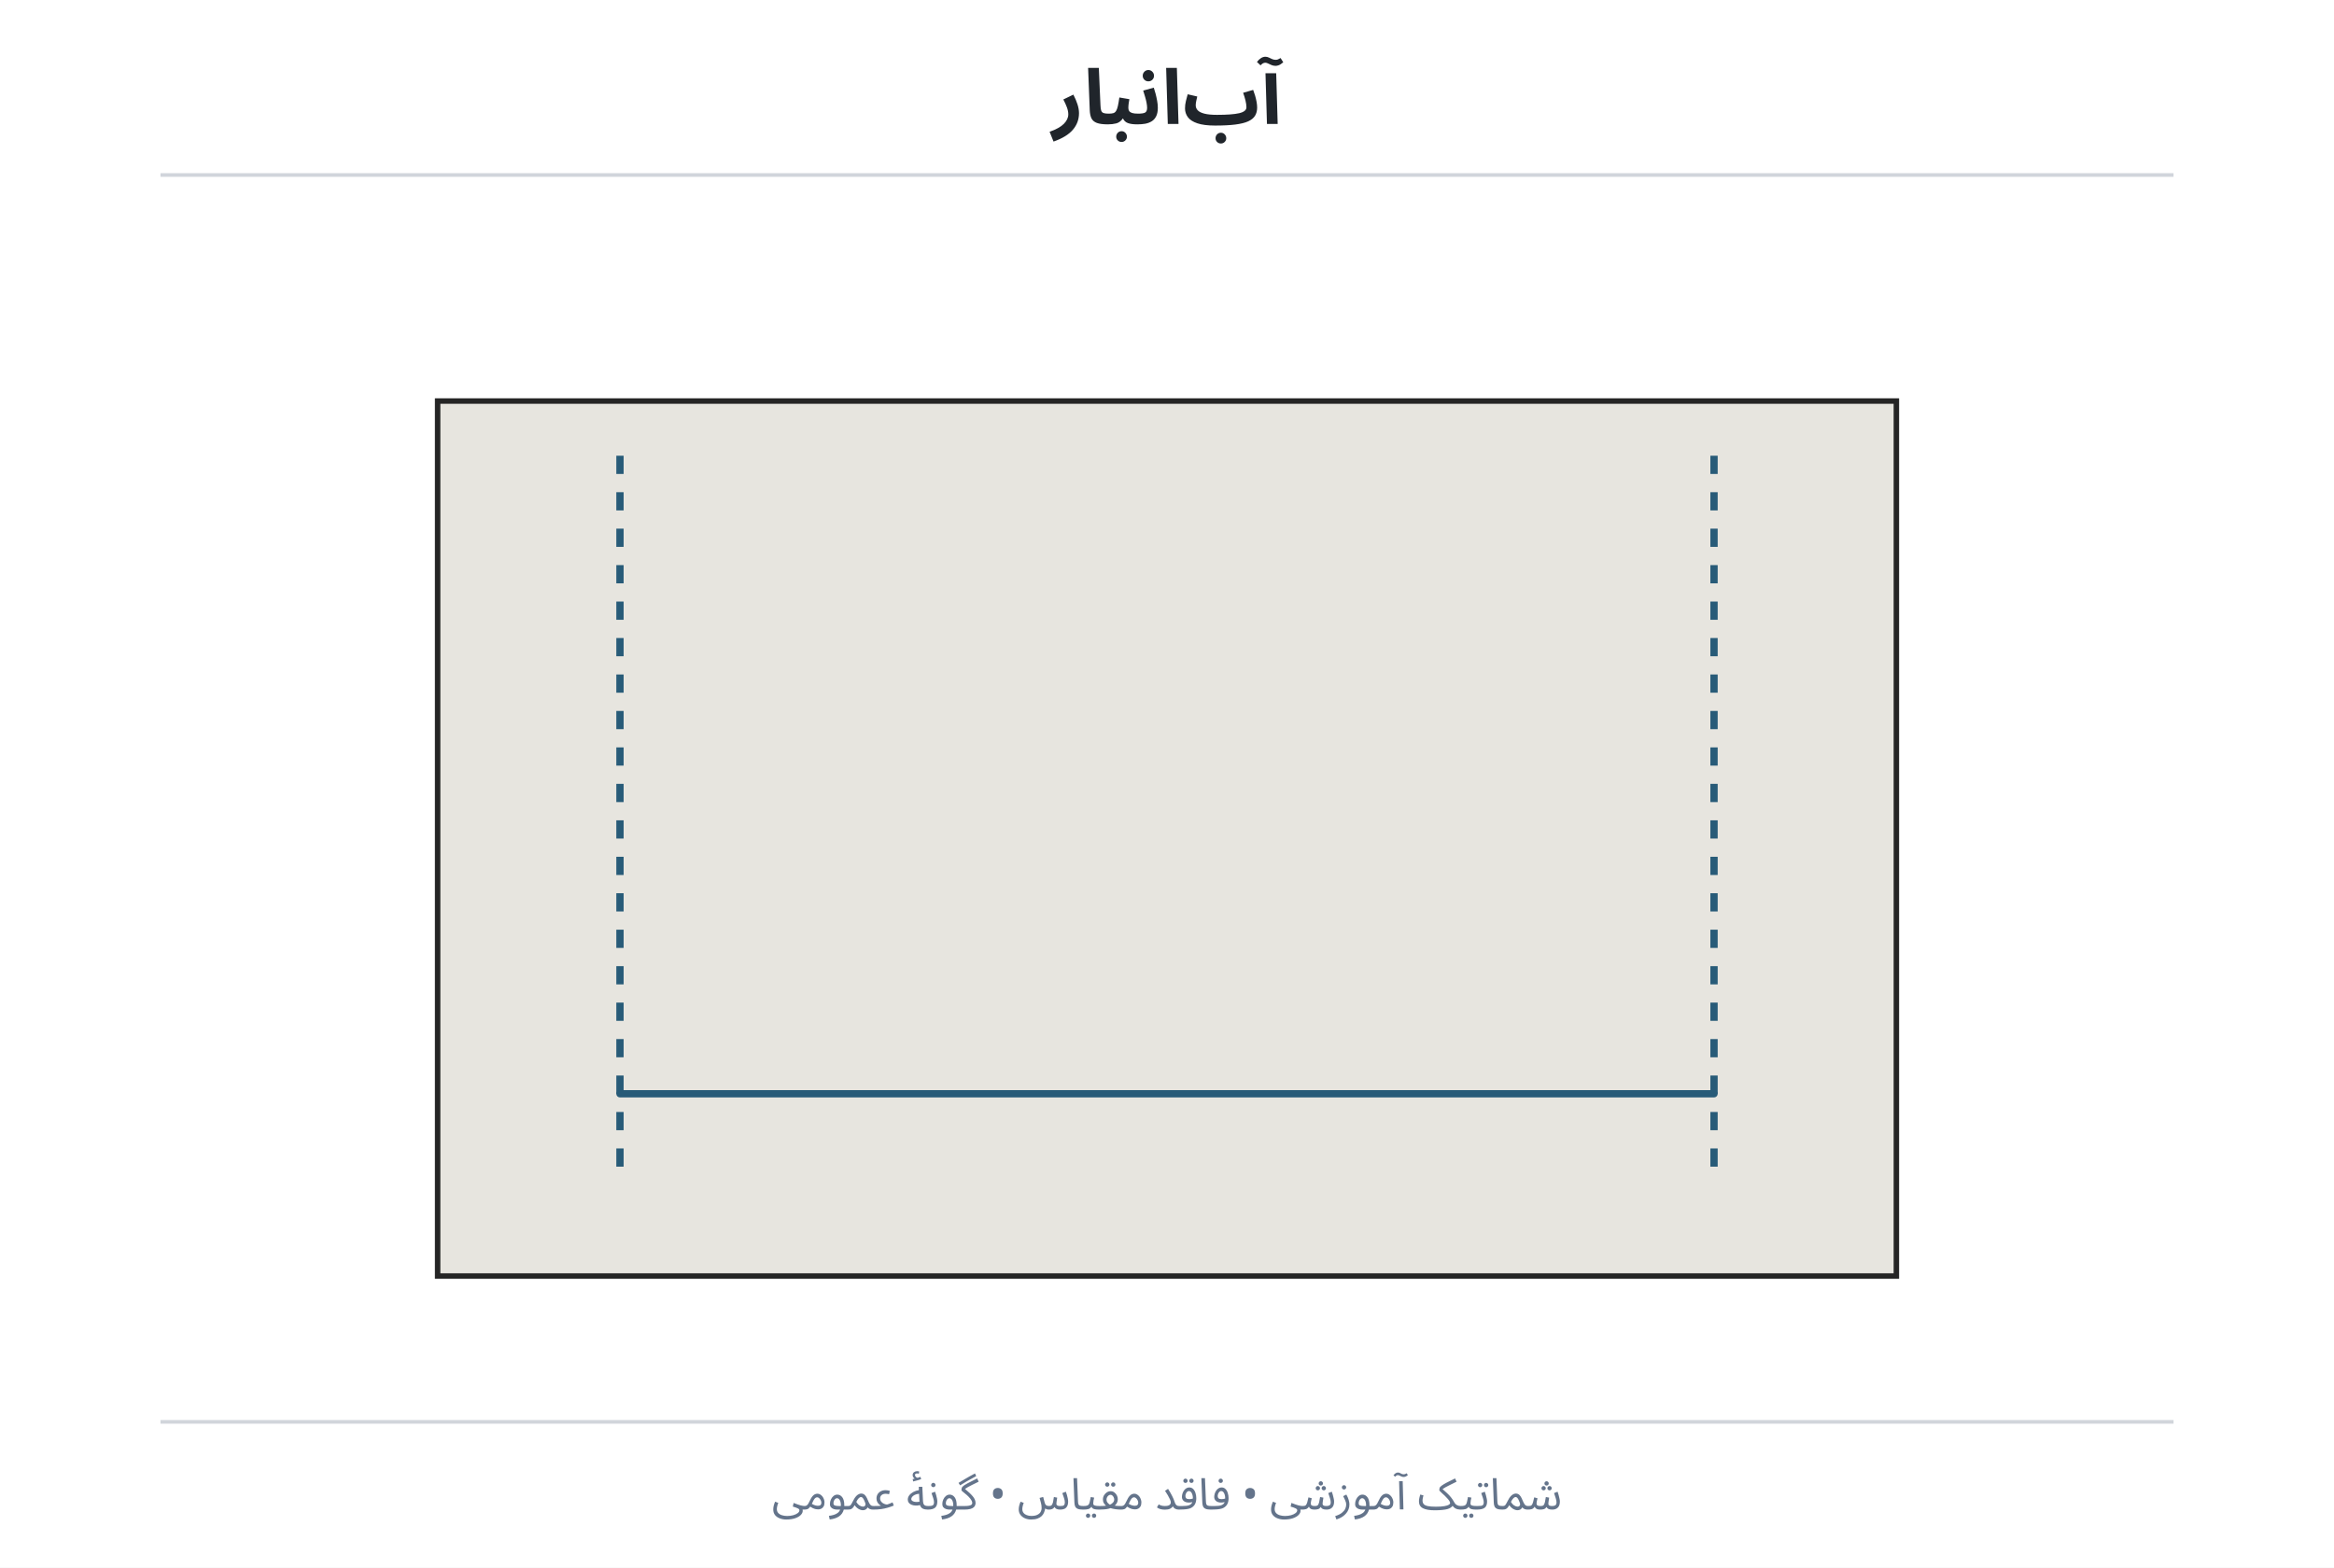
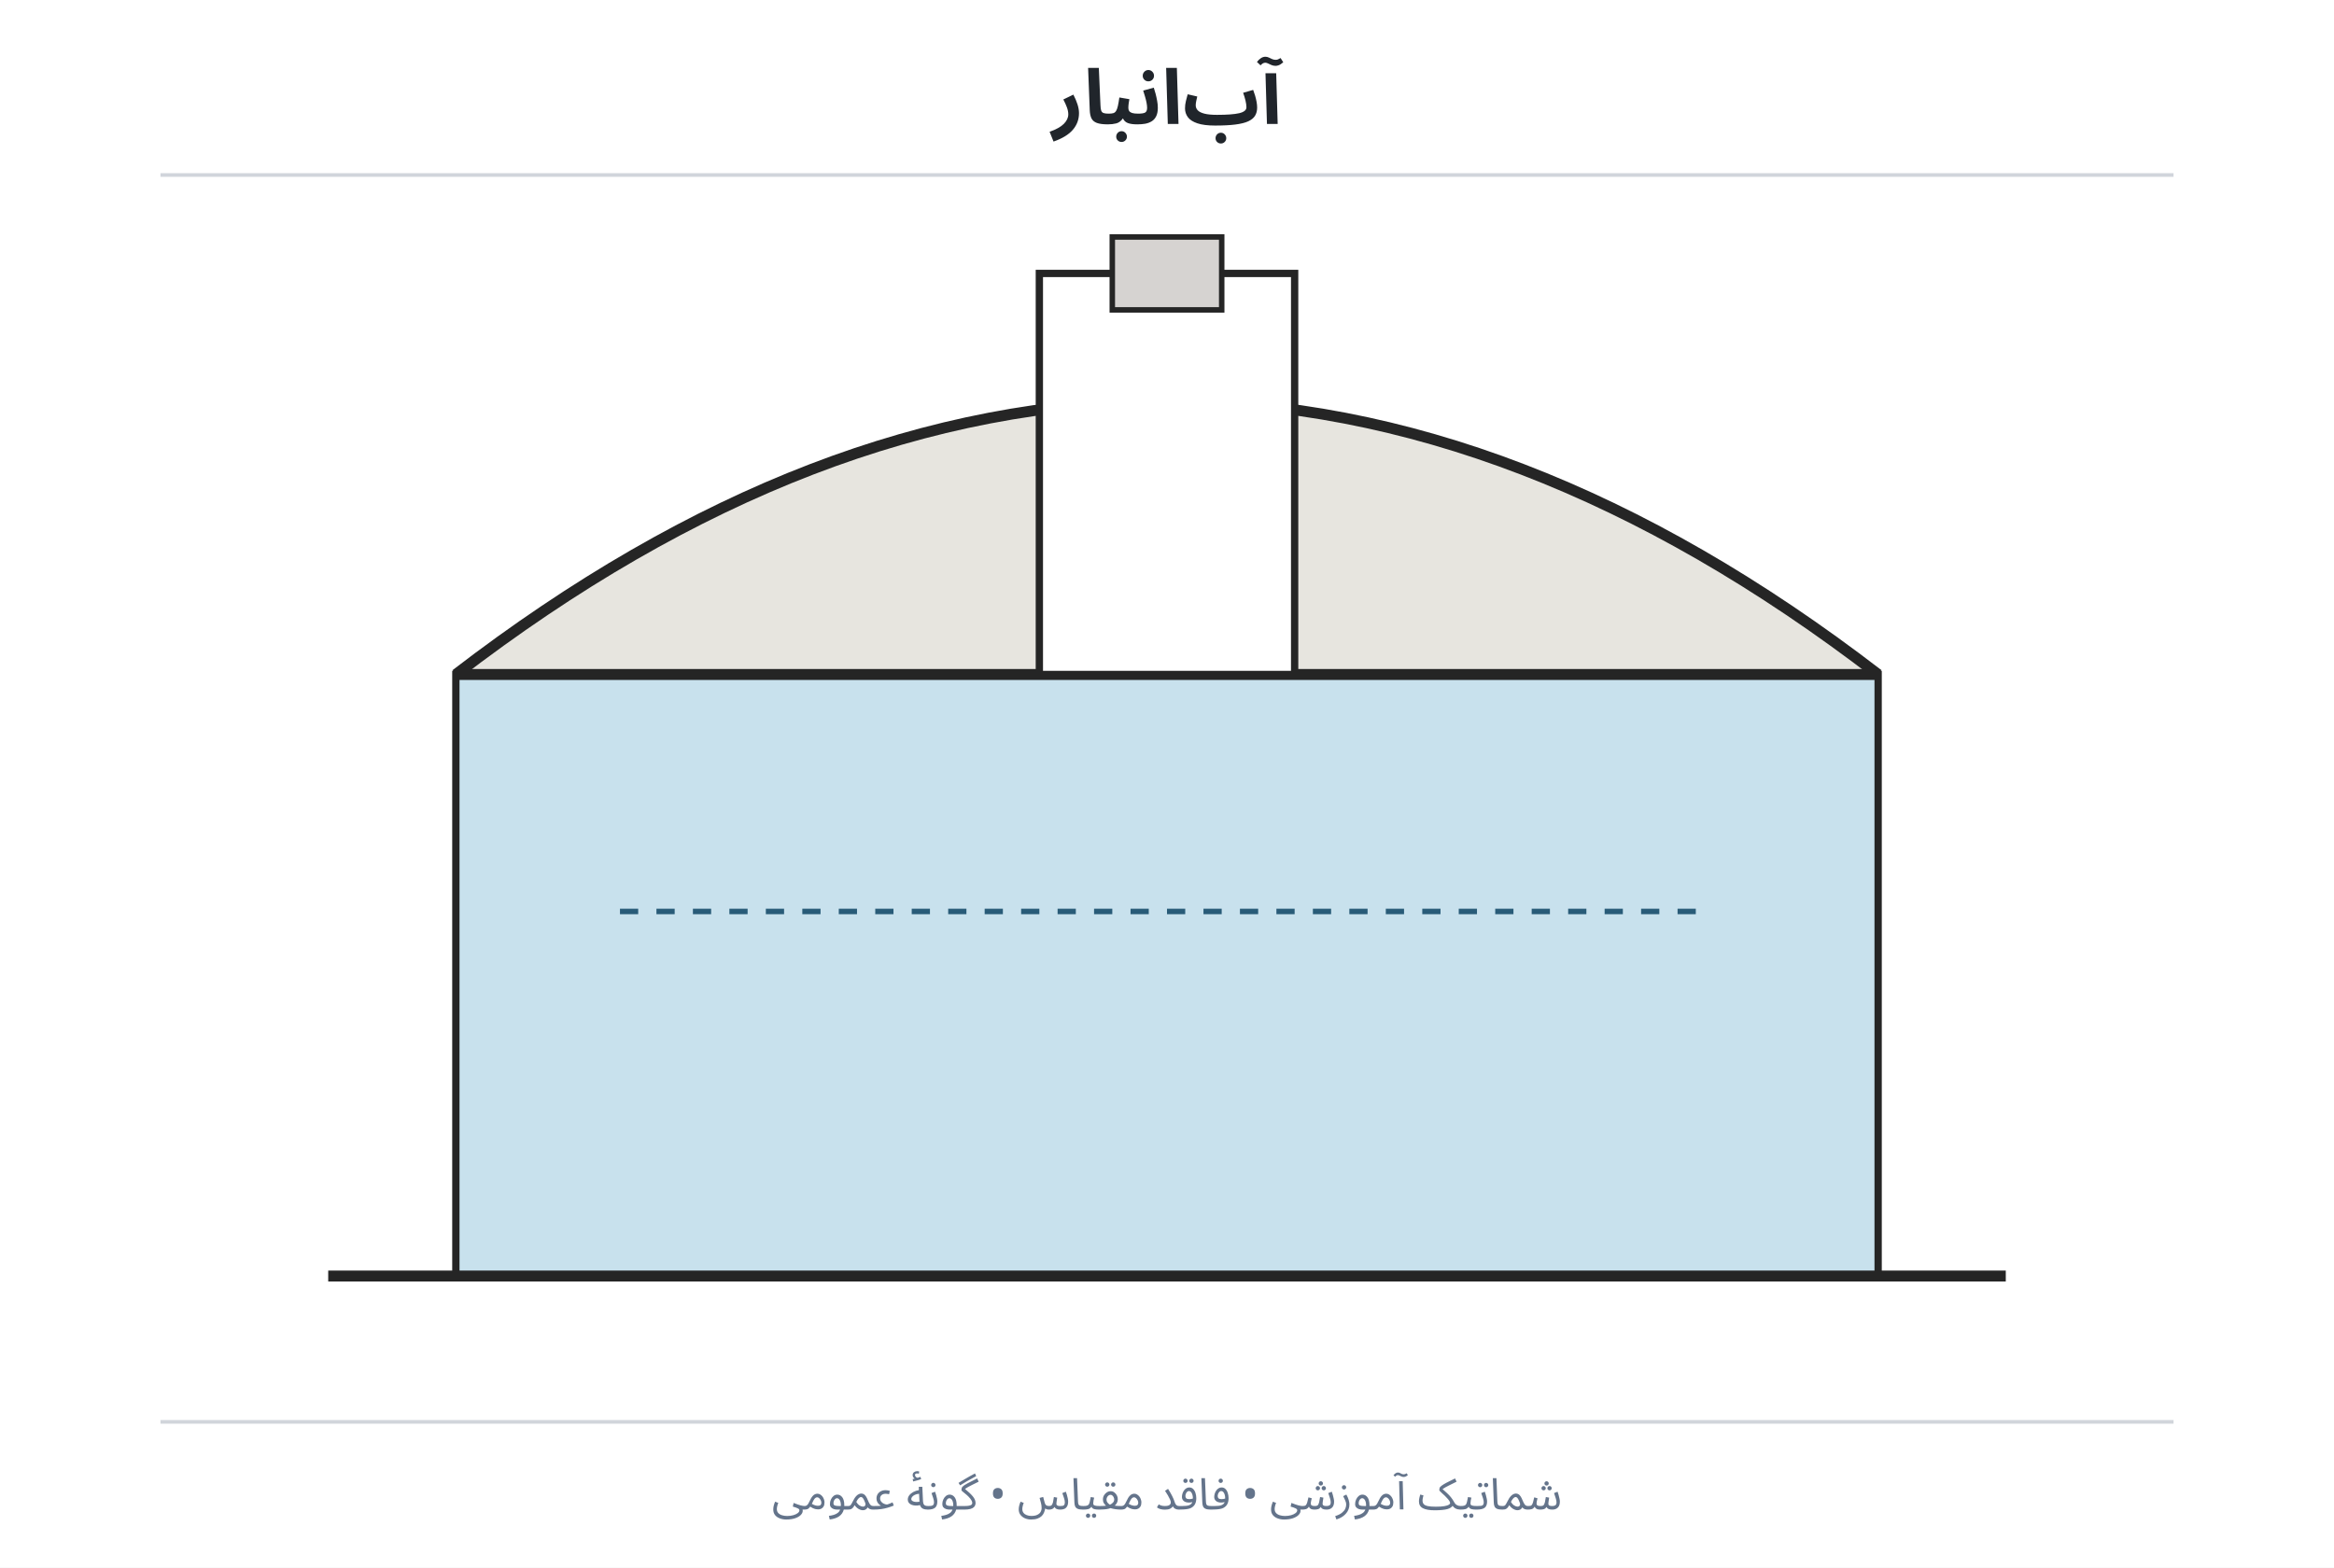
- <svg xmlns="http://www.w3.org/2000/svg" width="640" height="430" viewBox="0 0 640 430" role="img" aria-labelledby="ttl dsc">
-   <defs>
-     <pattern id="hatch" width="8" height="8" patternUnits="userSpaceOnUse">
-       <path d="M0 8 L8 0" stroke="#9ca3af" stroke-width=".8" />
-     </pattern>
-   </defs>
+ <svg xmlns="http://www.w3.org/2000/svg" width="640" height="430" viewBox="0 0 640 430" role="img" aria-labelledby="title desc">
  <rect width="640" height="430" fill="#fff" />
  <text x="320" y="34" text-anchor="middle" direction="rtl" font-family="Vazirmatn, Noto Sans Arabic, sans-serif" font-size="21" font-weight="600" fill="#20252b">آب‌انبار</text>
  <line x1="44" y1="48" x2="596" y2="48" stroke="#d1d5db" />
-   <rect x="120" y="110" width="400" height="240" rx="0" fill="#e7e5df" stroke="#252525" stroke-width="1.5" />
-   <line x1="170" y1="125" x2="170" y2="325" stroke="#285b78" stroke-width="2" stroke-dasharray="5 5" />
-   <line x1="470" y1="125" x2="470" y2="325" stroke="#285b78" stroke-width="2" stroke-dasharray="5 5" />
-   <path d="M170 300 H470" fill="none" stroke="#285b78" stroke-width="2" stroke-linejoin="round" stroke-linecap="round" />
+   <path d="M125 185 Q320 35 515 185" fill="#e7e5df" stroke="#252525" stroke-width="3" />
+   <rect x="125" y="185" width="390" height="165" fill="#c8e1ed" stroke="#252525" stroke-width="2" />
+   <path d="M125 185 H515" stroke="#252525" stroke-width="3" />
+   <rect x="285" y="75" width="70" height="110" fill="#fff" stroke="#252525" stroke-width="2" />
+   <rect x="305" y="65" width="30" height="20" fill="#d6d3d1" stroke="#252525" stroke-width="1.5" />
+   <line x1="90" y1="350" x2="550" y2="350" stroke="#252525" stroke-width="3" />
+   <path d="M170 250 H470" stroke="#285b78" stroke-width="1.5" stroke-dasharray="5 5" />
  <line x1="44" y1="390" x2="596" y2="390" stroke="#d1d5db" />
  <text x="320" y="414" text-anchor="middle" direction="rtl" font-family="Vazirmatn, Noto Sans Arabic, sans-serif" font-size="12" fill="#64748b">شماتیک آموزشی • فاقد مقیاس • گونهٔ عمومی</text>
</svg>
